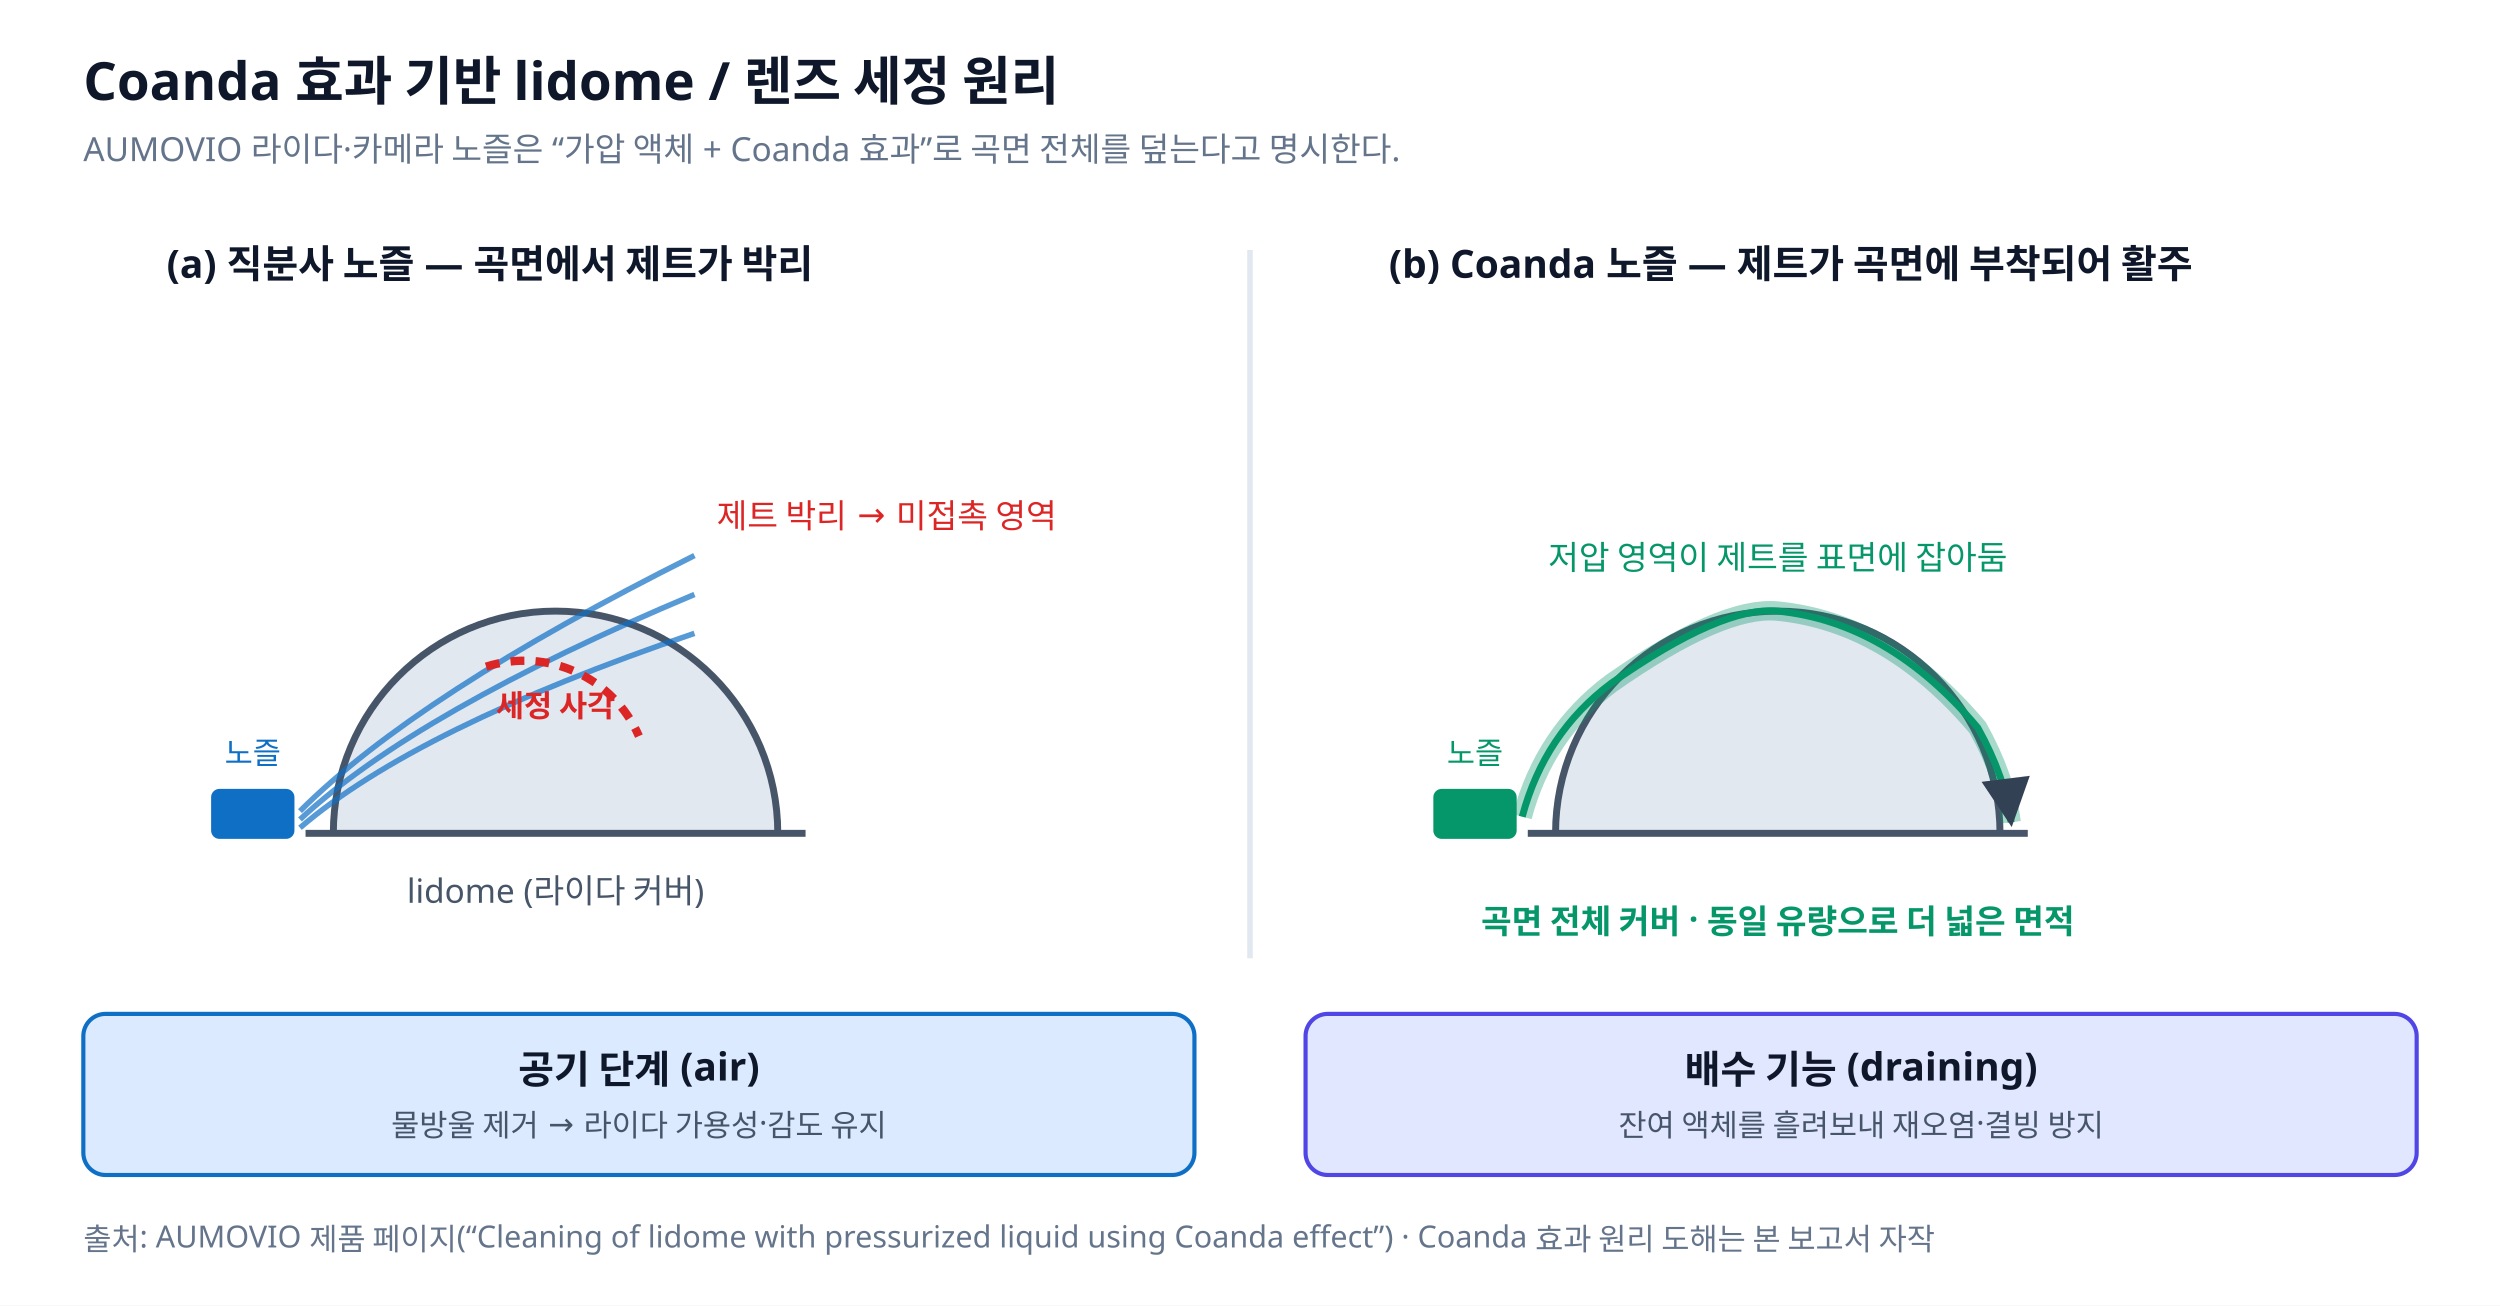
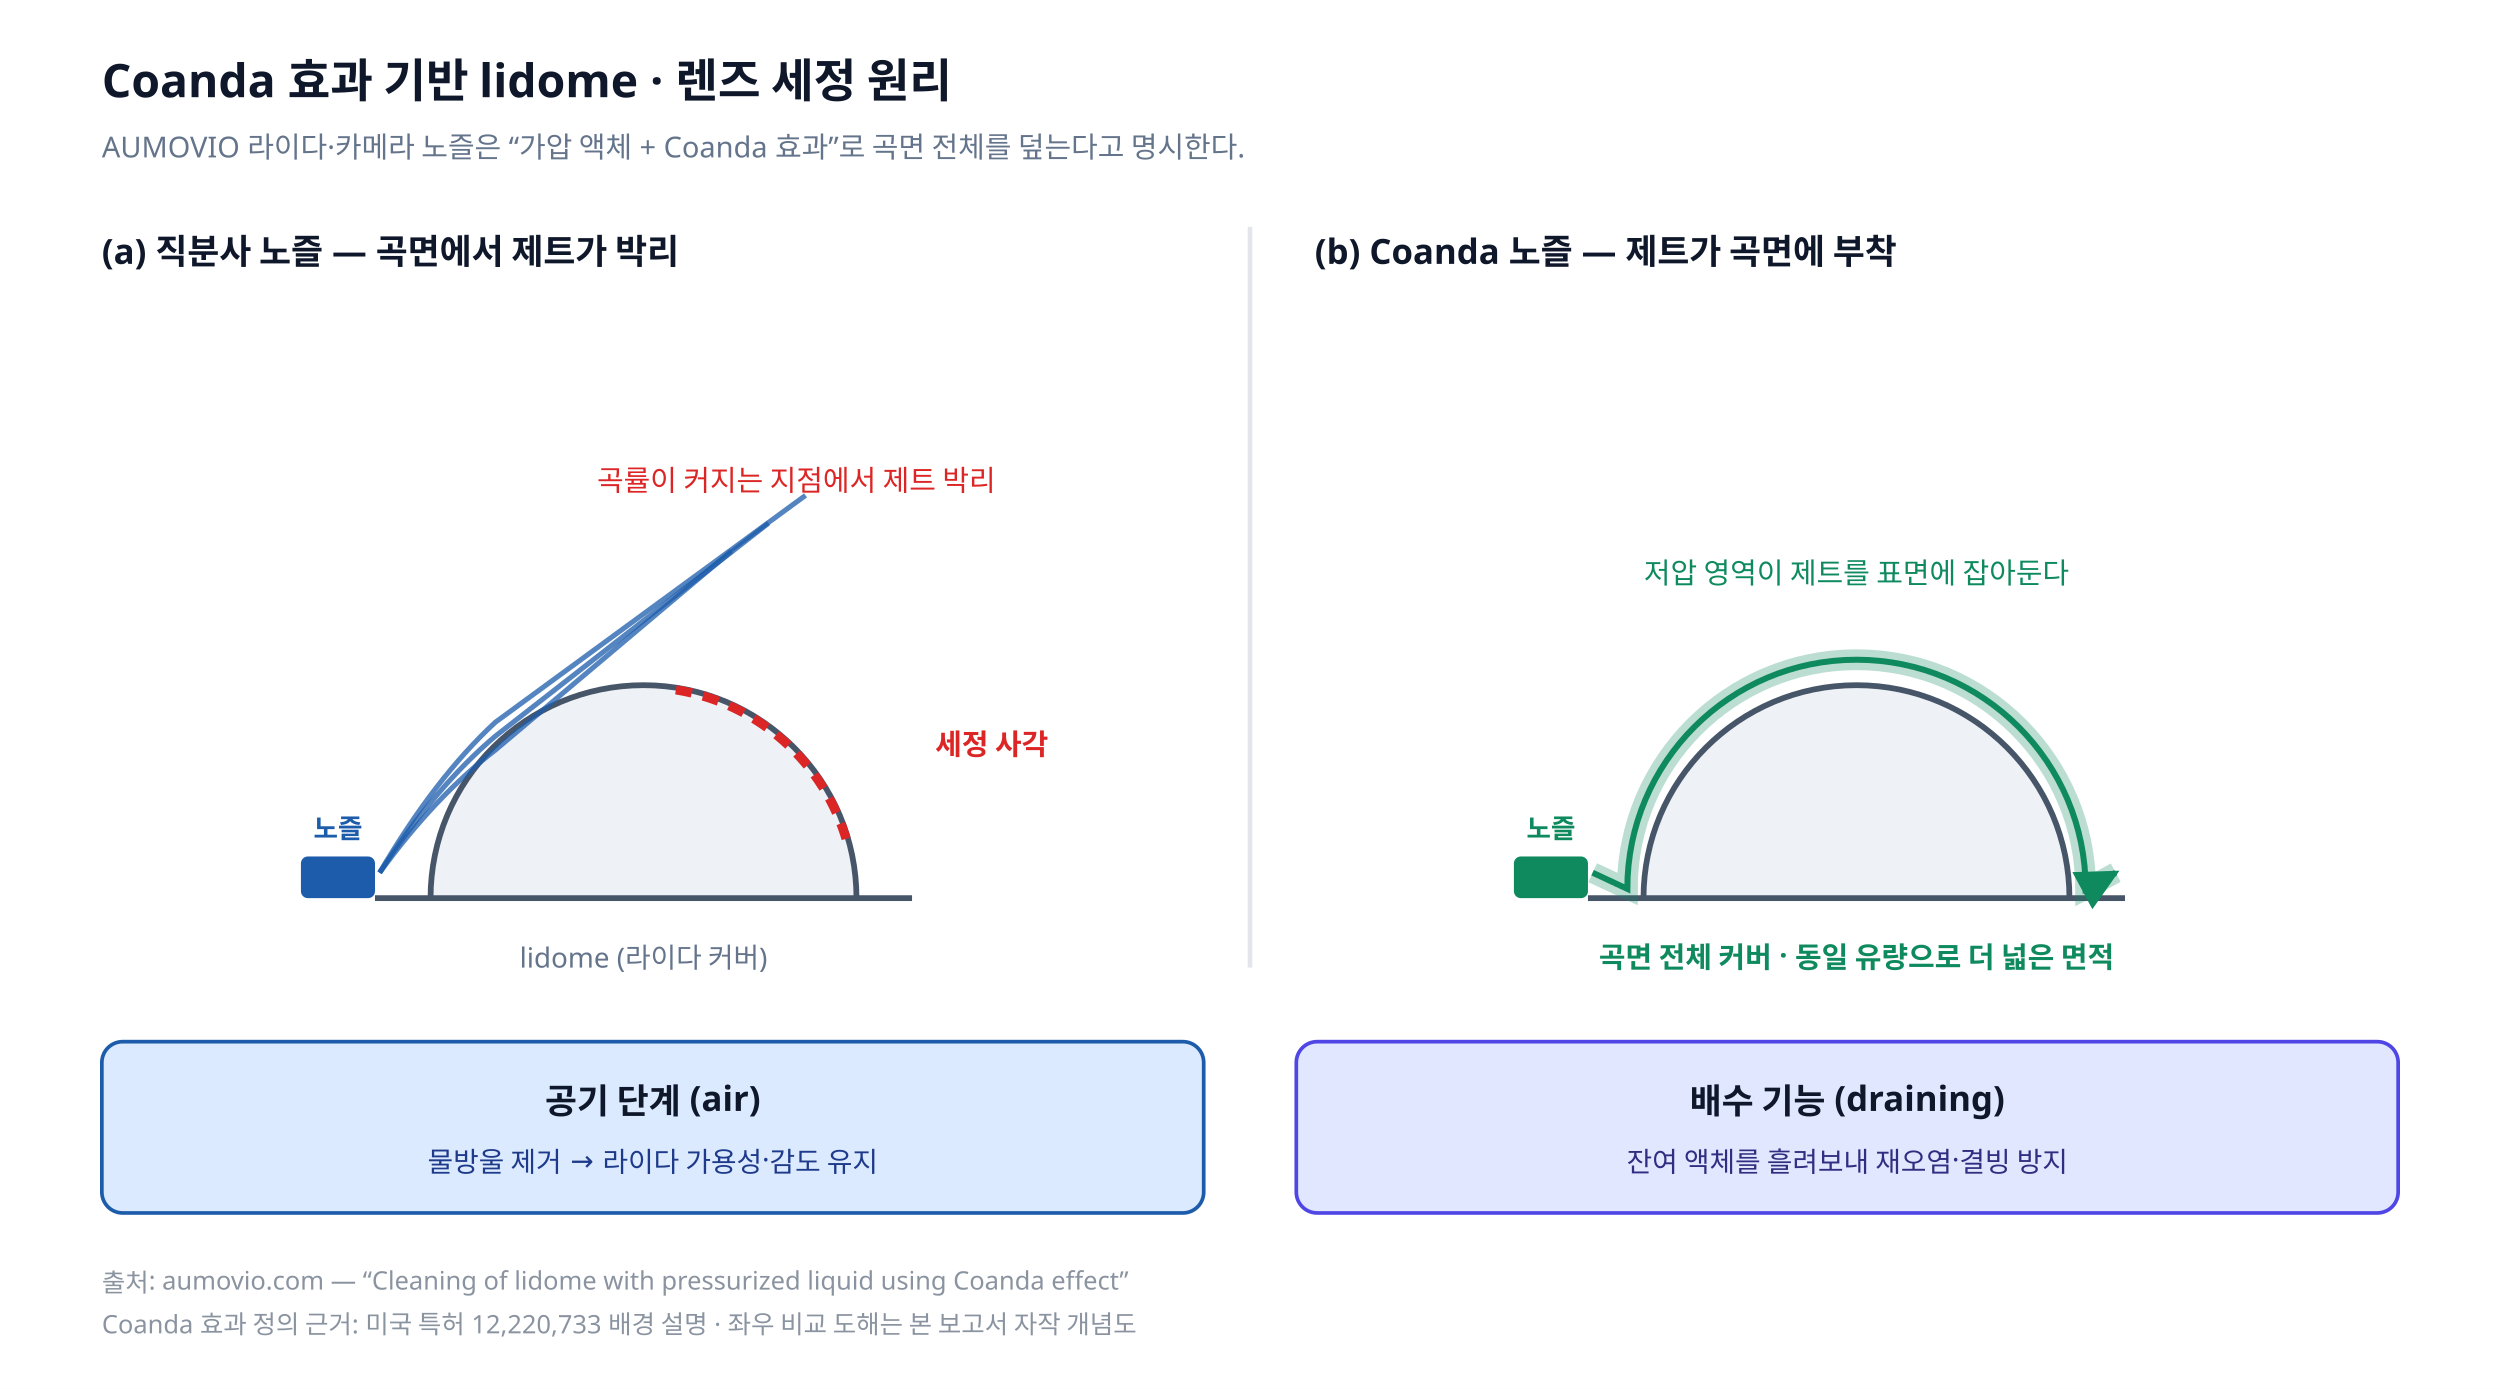
- <svg xmlns="http://www.w3.org/2000/svg" viewBox="0 0 900 470" width="900" height="470" font-family="'Noto Sans KR','Apple SD Gothic Neo',system-ui,sans-serif">
-   <rect width="900" height="470" fill="#ffffff" />
+ <svg xmlns="http://www.w3.org/2000/svg" viewBox="0 0 1080 600" width="1080" height="600" font-family="'Noto Sans KR','Apple SD Gothic Neo','Malgun Gothic',system-ui,sans-serif">
+   <rect width="1080" height="600" fill="#ffffff" />
  <defs>
    <marker id="a" viewBox="0 0 10 10" refX="9" refY="5" markerWidth="7" markerHeight="7" orient="auto-start-reverse">
-       <path d="M0,0 L10,5 L0,10 z" fill="#334155" />
+       <path d="M0,0 L10,5 L0,10 z" fill="#475569" />
    </marker>
    <marker id="ar" viewBox="0 0 10 10" refX="9" refY="5" markerWidth="7" markerHeight="7" orient="auto-start-reverse">
      <path d="M0,0 L10,5 L0,10 z" fill="#dc2626" />
    </marker>
    <marker id="ab" viewBox="0 0 10 10" refX="9" refY="5" markerWidth="7" markerHeight="7" orient="auto-start-reverse">
-       <path d="M0,0 L10,5 L0,10 z" fill="#0f6fc5" />
+       <path d="M0,0 L10,5 L0,10 z" fill="#1c5cab" />
+     </marker>
+     <marker id="ag" viewBox="0 0 10 10" refX="9" refY="5" markerWidth="7" markerHeight="7" orient="auto-start-reverse">
+       <path d="M0,0 L10,5 L0,10 z" fill="#0f8a5f" />
    </marker>
  </defs>
-   <text x="30" y="36" text-anchor="start" font-size="19" font-weight="700" fill="#0f172a">Coanda 효과 기반 lidome / 렌즈 세정 원리</text>
-   <text x="30" y="58" text-anchor="start" font-size="12" font-weight="400" fill="#64748b">AUMOVIO 라이다·카메라 노즐은 “가압 액체 + Coanda 효과”로 곡면 전체를 덮는다고 명시한다.</text>
-   <text x="60" y="100" text-anchor="start" font-size="14" font-weight="600" fill="#0f172a">(a) 직분사 노즐 — 곡면에서 제트가 박리</text>
-   <path d="M120,300 a80,80 0 0 1 160,0" fill="#e2e8f0" stroke="#475569" stroke-width="2.5" />
-   <line x1="110" y1="300" x2="290" y2="300" stroke="#475569" stroke-width="2.5" />
-   <text x="200" y="325" text-anchor="middle" font-size="12" font-weight="400" fill="#475569">lidome (라이다 커버)</text>
-   <rect x="76" y="284" width="30" height="18" rx="3" fill="#0f6fc5" />
-   <text x="91" y="275" text-anchor="middle" font-size="11" font-weight="400" fill="#0f6fc5">노즐</text>
-   <path d="M108,292 Q150,250 250,200" fill="none" stroke="#0f6fc5" stroke-width="2" opacity="0.7" />
-   <path d="M108,295 Q150,256 250,214" fill="none" stroke="#0f6fc5" stroke-width="2" opacity="0.7" />
-   <path d="M108,298 Q150,262 250,228" fill="none" stroke="#0f6fc5" stroke-width="2" opacity="0.7" />
-   <text x="258" y="190" text-anchor="start" font-size="12" font-weight="400" fill="#dc2626">제트 박리 → 미접촉 영역</text>
-   <path d="M175,240 a45,45 0 0 1 55,25" fill="none" stroke="#dc2626" stroke-width="3" stroke-dasharray="5 4" />
-   <text x="200" y="258" text-anchor="middle" font-size="11" font-weight="600" fill="#dc2626">세정 사각</text>
-   <text x="500" y="100" text-anchor="start" font-size="14" font-weight="600" fill="#0f172a">(b) Coanda 노즐 — 제트가 곡면에 부착되어 활주</text>
-   <path d="M560,300 a80,80 0 0 1 160,0" fill="#e2e8f0" stroke="#475569" stroke-width="2.5" />
-   <line x1="550" y1="300" x2="730" y2="300" stroke="#475569" stroke-width="2.5" />
-   <rect x="516" y="284" width="30" height="18" rx="3" fill="#059669" />
-   <text x="531" y="275" text-anchor="middle" font-size="11" font-weight="400" fill="#059669">노즐</text>
-   <path d="M548,294 Q556,264 580,246 Q620,218 640,220 Q680,224 712,262 Q722,280 724,296" fill="none" stroke="#059669" stroke-width="7" opacity="0.35" />
-   <path d="M548,294 Q556,264 580,246 Q620,218 640,220 Q680,224 712,262 Q722,280 724,296" fill="none" stroke="#059669" stroke-width="2.5" marker-end="url(#a)" />
-   <text x="640" y="205" text-anchor="middle" font-size="12" font-weight="400" fill="#059669">저압 영역이 제트를 표면에 잡아둠</text>
-   <text x="640" y="336" text-anchor="middle" font-size="12" font-weight="600" fill="#059669">곡면 전체 커버 · 동일 유량으로 더 넓은 면적</text>
-   <line x1="450" y1="90" x2="450" y2="345" stroke="#e2e8f0" stroke-width="2" />
-   <rect x="30" y="365" width="400" height="58" rx="8" fill="#dbeafe" stroke="#0f6fc5" stroke-width="1.5" />
-   <text x="230.0" y="390.0" text-anchor="middle" font-size="14" font-weight="600" fill="#0f172a">공기 단계 (air)</text>
-   <text x="230.0" y="409.0" text-anchor="middle" font-size="11" fill="#475569">물방울 제거 → 라이다 가용성·감도 유지</text>
-   <rect x="470" y="365" width="400" height="58" rx="8" fill="#e0e7ff" stroke="#4f46e5" stroke-width="1.5" />
-   <text x="670.0" y="390.0" text-anchor="middle" font-size="14" font-weight="600" fill="#0f172a">배수 기능 (draining)</text>
-   <text x="670.0" y="409.0" text-anchor="middle" font-size="11" fill="#475569">잔여 액체를 흘려보내 재오염·결빙 방지</text>
-   <text x="30" y="450" text-anchor="start" font-size="11" font-weight="400" fill="#64748b">출처: AUMOVIO 제품 페이지(“Cleaning of lidome with pressurized liquid using Coanda effect”) · Coanda 효과 원리 도해는 본 보고서 자작</text>
+   <text x="44" y="42" text-anchor="start" font-size="20" font-weight="700" fill="#0f172a">Coanda 효과 기반 lidome · 렌즈 세정 원리</text>
+   <text x="44" y="68" text-anchor="start" font-size="12.5" font-weight="400" fill="#64748b">AUMOVIO 라이다·카메라 노즐은 “가압 액체 + Coanda 효과”로 곡면 전체를 덮는다고 명시한다.</text>
+   <text x="44" y="114.0" text-anchor="start" font-size="15" font-weight="700" fill="#0f172a">(a) 직분사 노즐 — 곡면에서 제트가 박리</text>
+   <text x="568.0" y="114.0" text-anchor="start" font-size="15" font-weight="700" fill="#0f172a">(b) Coanda 노즐 — 제트가 곡면에 부착</text>
+   <path d="M540.0,98.0 L540.0,418.0" fill="none" stroke="#e2e5ea" stroke-width="2" />
+   <path d="M186.0,388.0 a92,92 0 0 1 184,0" fill="#eef1f5" stroke="#475569" stroke-width="2.5" />
+   <path d="M162.0,388.0 L394.0,388.0" fill="none" stroke="#475569" stroke-width="2.5" />
+   <rect x="130.0" y="370.0" width="32" height="18" rx="3" fill="#1c5cab" />
+   <text x="146.0" y="362.0" text-anchor="middle" font-size="11.5" font-weight="600" fill="#1c5cab">노즐</text>
+   <path d="M164.0,377.0 Q188.0,344.0 214.0,324.0 L316.0,238.0" fill="none" stroke="#1c5cab" stroke-width="2.2" opacity="0.75" />
+   <path d="M164.0,377.0 Q188.0,340.0 214.0,318.0 L332.0,226.0" fill="none" stroke="#1c5cab" stroke-width="2.2" opacity="0.75" />
+   <path d="M164.0,377.0 Q188.0,336.0 214.0,312.0 L348.0,214.0" fill="none" stroke="#1c5cab" stroke-width="2.2" opacity="0.75" />
+   <text x="344.0" y="212.0" text-anchor="middle" font-size="12.5" font-weight="400" fill="#dc2626">곡률이 커지는 지점에서 제트 박리</text>
+   <path d="M292.0,298.0 A92,92 0 0 1 366.0,364.0" fill="none" stroke="#dc2626" stroke-width="4" stroke-dasharray="7 5" />
+   <text x="404.0" y="326.0" text-anchor="start" font-size="12.5" font-weight="700" fill="#dc2626">세정 사각</text>
+   <text x="278.0" y="418.0" text-anchor="middle" font-size="12" font-weight="400" fill="#64748b">lidome (라이다 커버)</text>
+   <path d="M710.0,388.0 a92,92 0 0 1 184,0" fill="#eef1f5" stroke="#475569" stroke-width="2.5" />
+   <path d="M686.0,388.0 L918.0,388.0" fill="none" stroke="#475569" stroke-width="2.5" />
+   <path d="M688.0,377.0 L703.0,384.0 A99,99 0 0 1 901.0,384.0 L914.0,377.0" fill="none" stroke="#0f8a5f" stroke-width="9" opacity="0.28" />
+   <path d="M688.0,377.0 L703.0,384.0 A99,99 0 0 1 901.0,384.0 L914.0,377.0" fill="none" stroke="#0f8a5f" stroke-width="2.6" marker-end="url(#ag)" />
+   <rect x="654.0" y="370.0" width="32" height="18" rx="3" fill="#0f8a5f" />
+   <text x="670.0" y="362.0" text-anchor="middle" font-size="11.5" font-weight="600" fill="#0f8a5f">노즐</text>
+   <text x="802.0" y="252.0" text-anchor="middle" font-size="12.5" font-weight="400" fill="#0f8a5f">저압 영역이 제트를 표면에 잡아둔다</text>
+   <text x="802.0" y="418.0" text-anchor="middle" font-size="12.5" font-weight="700" fill="#0f8a5f">곡면 전체 커버 · 동일 유량으로 더 넓은 면적</text>
+   <rect x="44" y="450.0" width="476.0" height="74" rx="9" fill="#dbeafe" stroke="#1c5cab" stroke-width="1.6" />
+   <text x="282.0" y="481.0" text-anchor="middle" font-size="15" font-weight="700" fill="#0f172a">공기 단계 (air)</text>
+   <text x="282.0" y="506.2" text-anchor="middle" font-size="12" font-weight="400" fill="#1e3a8a">물방울 제거 → 라이다 가용성·감도 유지</text>
+   <rect x="560.0" y="450.0" width="476.0" height="74" rx="9" fill="#e0e7ff" stroke="#4f46e5" stroke-width="1.6" />
+   <text x="798.0" y="481.0" text-anchor="middle" font-size="15" font-weight="700" fill="#0f172a">배수 기능 (draining)</text>
+   <text x="798.0" y="506.2" text-anchor="middle" font-size="12" font-weight="400" fill="#312e81">잔여 액체를 흘려보내 재오염·결빙 방지</text>
+   <text x="44" y="558.0" text-anchor="start" font-size="11" font-weight="400" fill="#8a93a0">출처: aumovio.com — “Cleaning of lidome with pressurized liquid using Coanda effect”</text>
+   <text x="44" y="576.0" text-anchor="start" font-size="11" font-weight="400" fill="#8a93a0">Coanda 효과 정의 근거: 미국 특허 12,220,733 배경 설명 · 좌우 비교 도해는 본 보고서 자작 개념도</text>
</svg>
